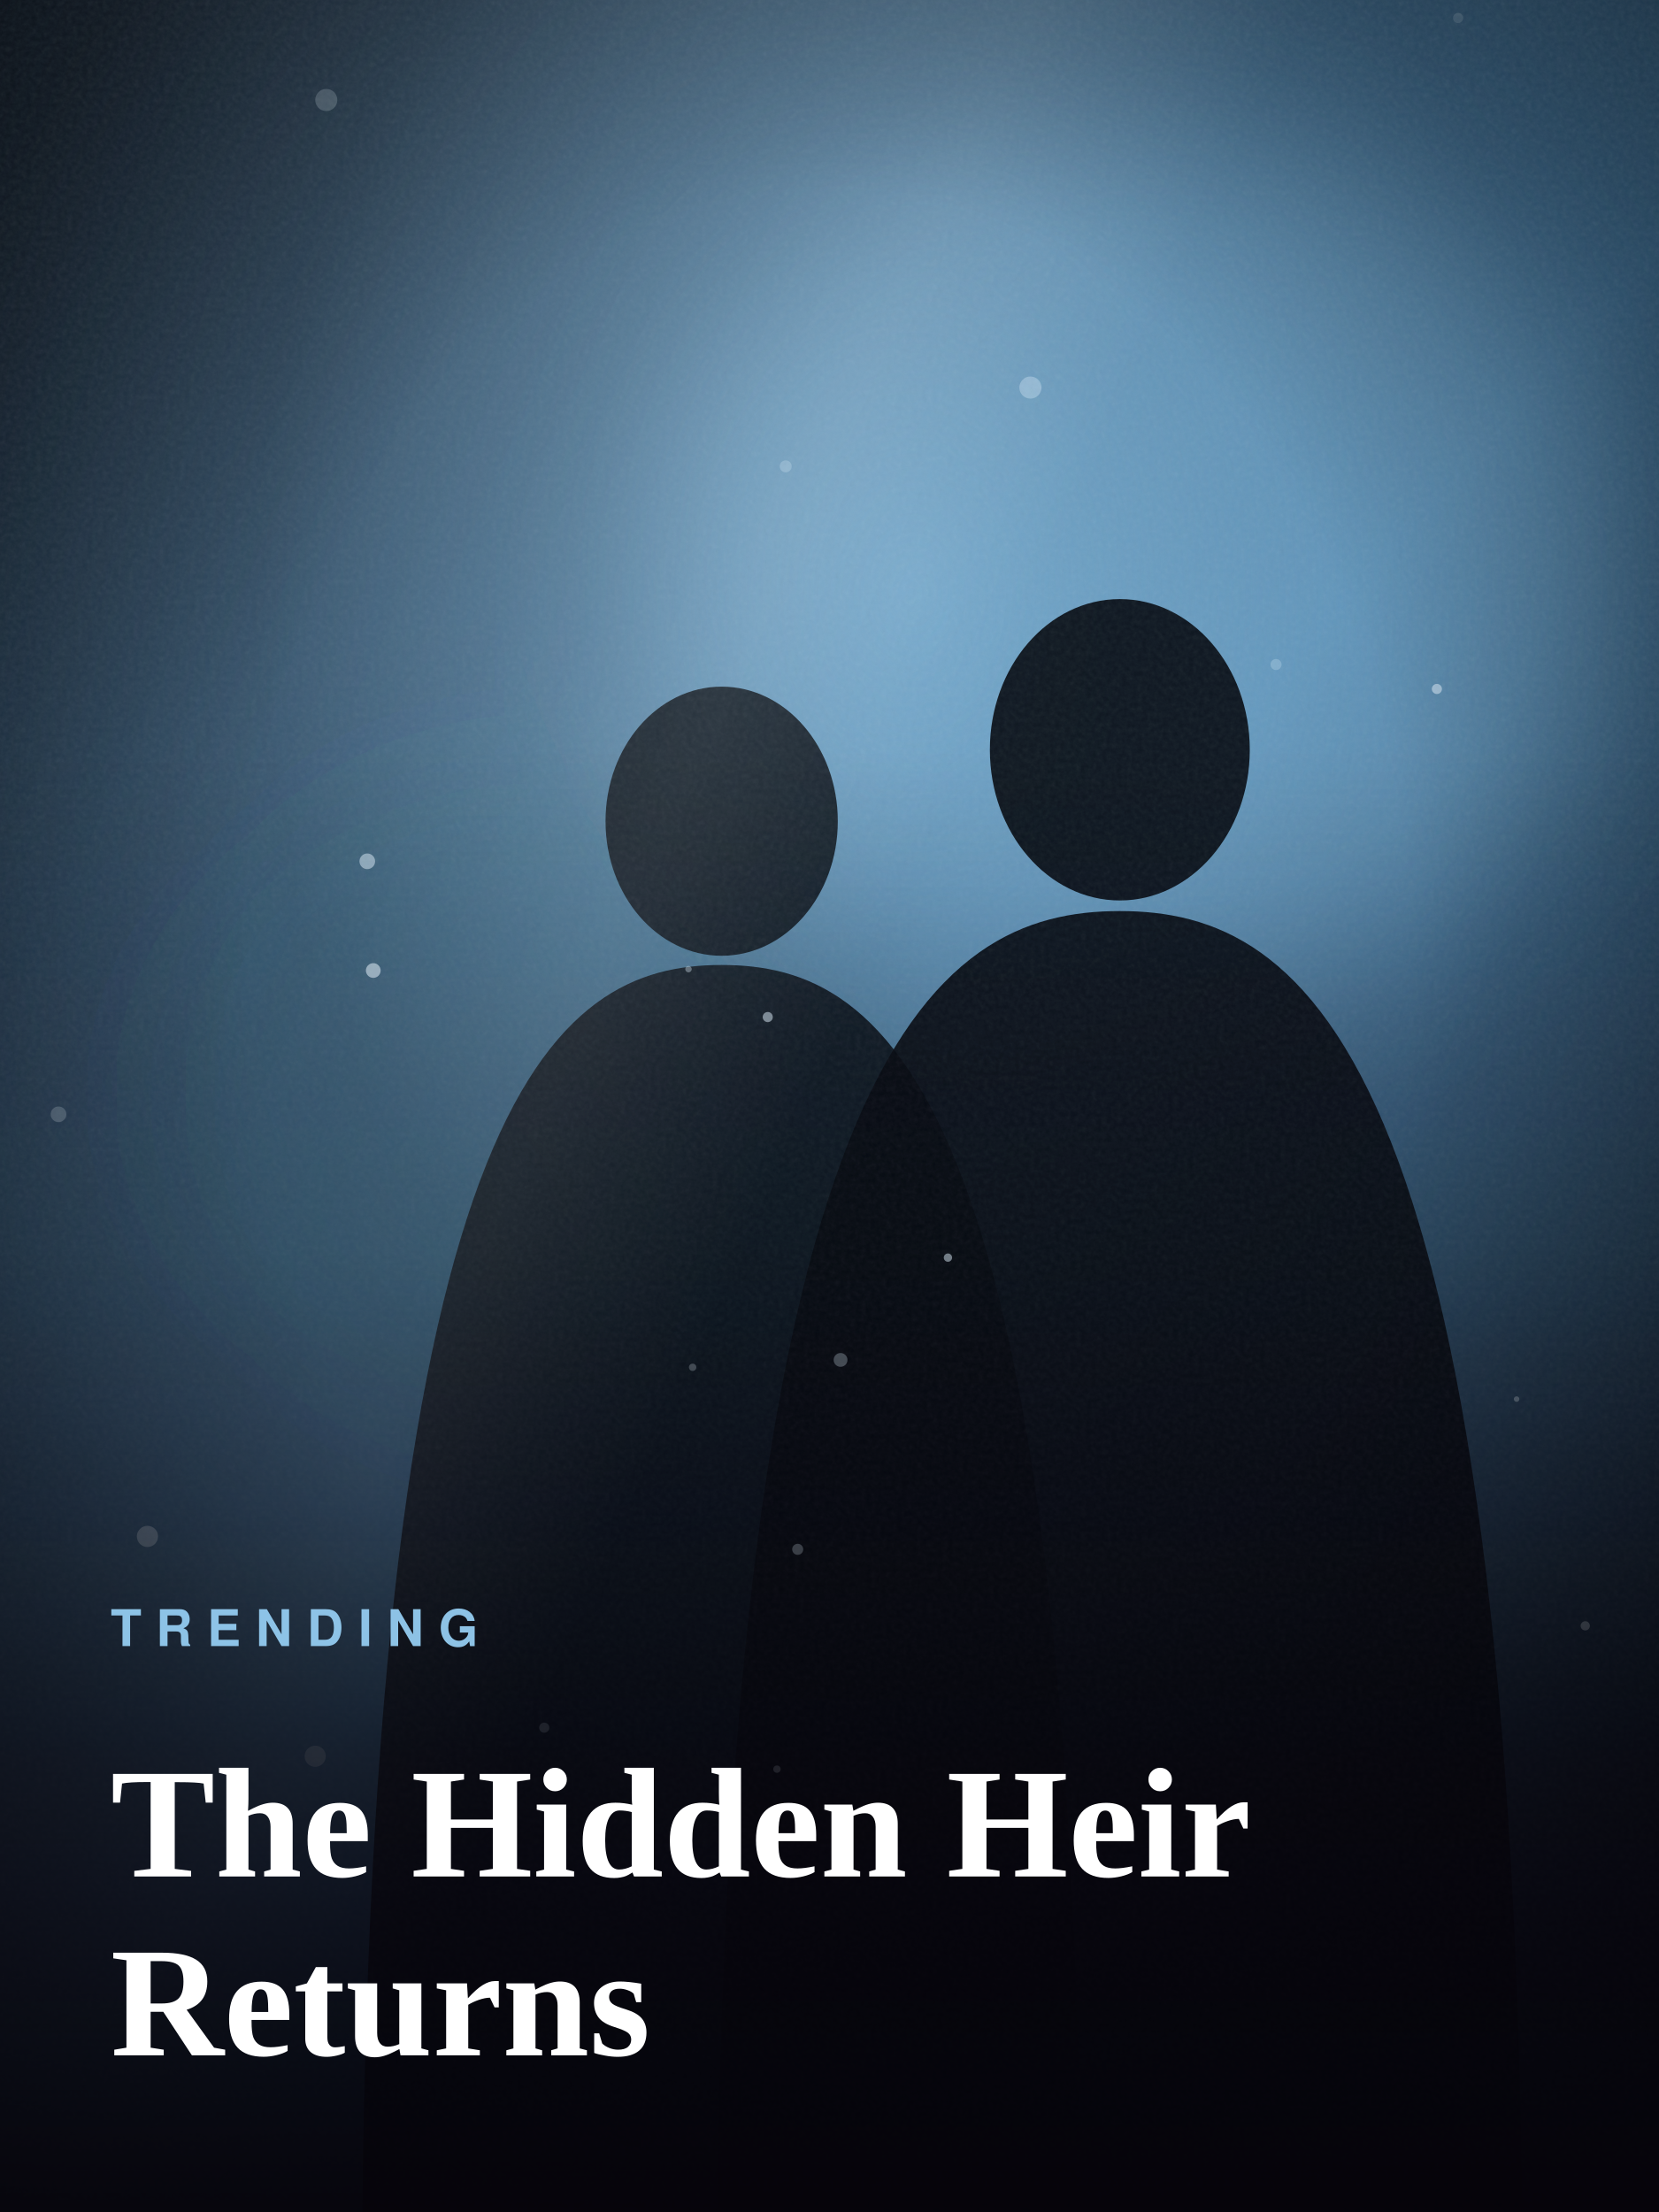
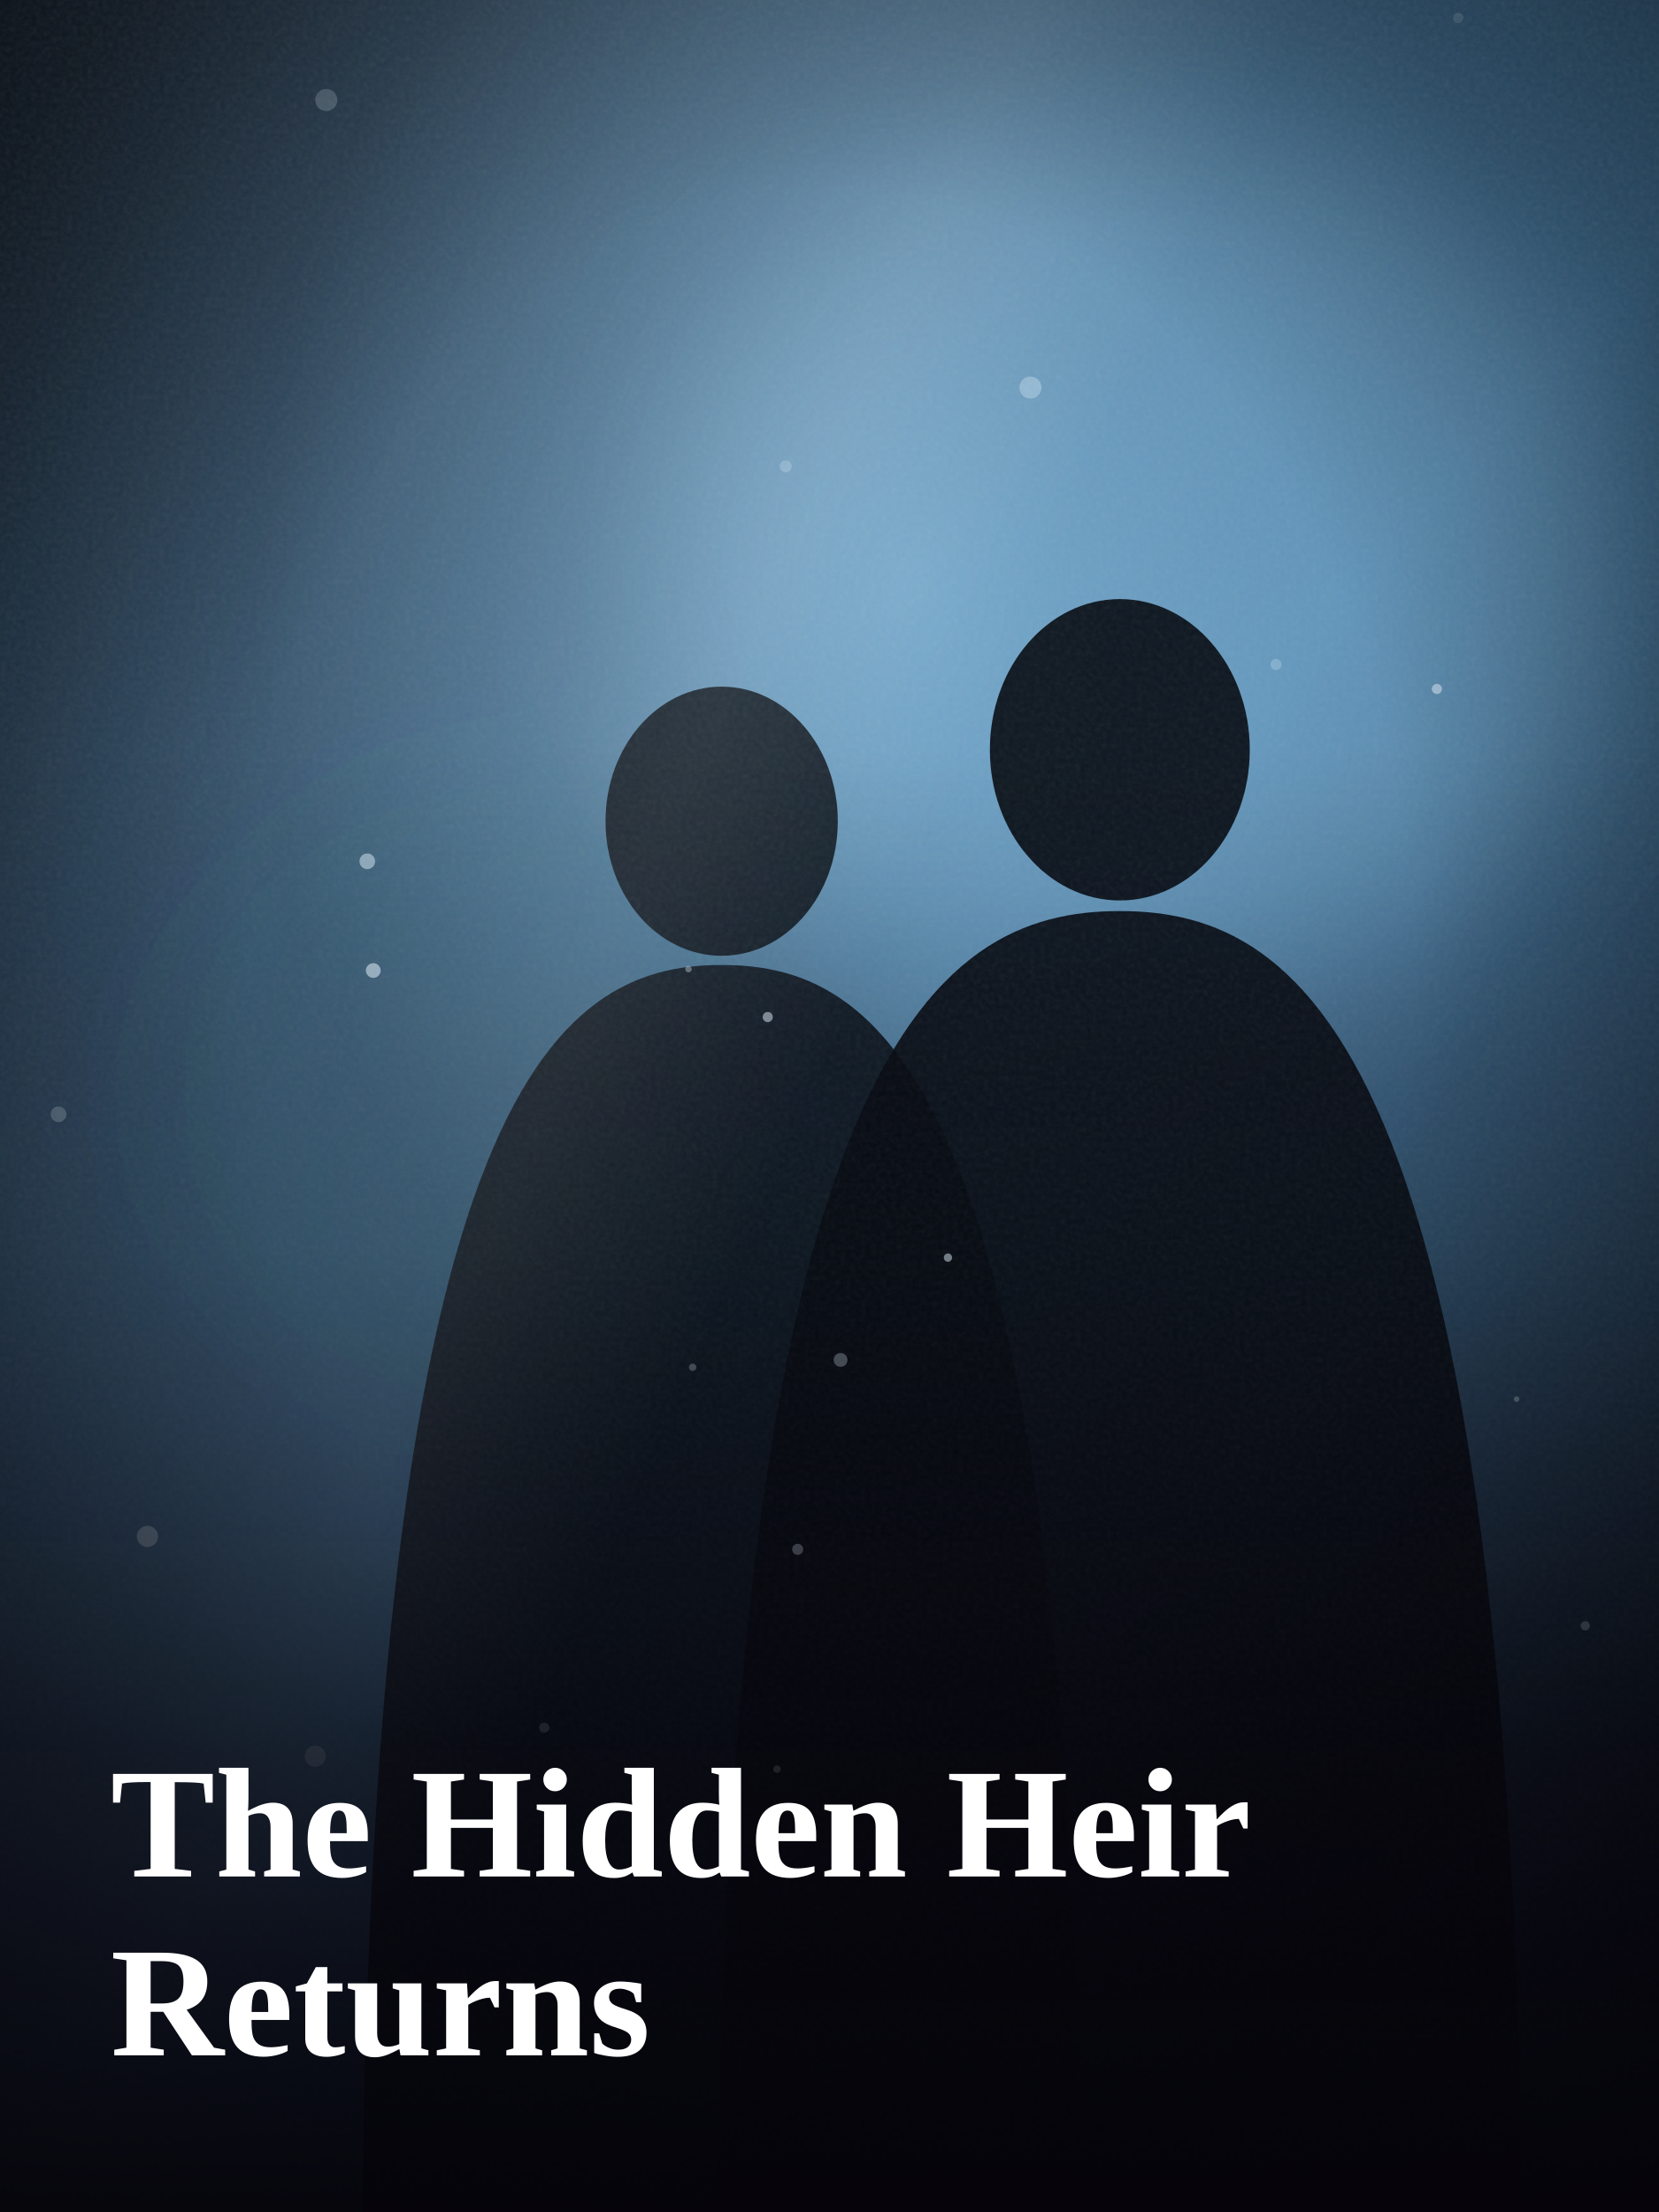
<svg xmlns="http://www.w3.org/2000/svg" width="360" height="480" viewBox="0 0 360 480" role="img" aria-label="The Hidden Heir Returns">
  <defs>
    <linearGradient id="sky" x1="0.08" y1="0" x2="0.92" y2="1">
      <stop offset="0" stop-color="#0B1522" />
      <stop offset="0.52" stop-color="#2F5F86" />
      <stop offset="1" stop-color="#0B1522" />
    </linearGradient>
    <radialGradient id="rim" cx="0.55" cy="0.27" r="0.72">
      <stop offset="0" stop-color="#93CBEF" stop-opacity="0.62" />
      <stop offset="0.55" stop-color="#93CBEF" stop-opacity="0.16" />
      <stop offset="1" stop-color="#93CBEF" stop-opacity="0" />
    </radialGradient>
    <linearGradient id="sweep" x1="0" y1="0" x2="1" y2="0.6">
      <stop offset="0" stop-color="#FFFFFF" stop-opacity="0" />
      <stop offset="0.46" stop-color="#FFFFFF" stop-opacity="0.10" />
      <stop offset="0.58" stop-color="#FFFFFF" stop-opacity="0" />
    </linearGradient>
    <radialGradient id="vig" cx="0.5" cy="0.44" r="0.78">
      <stop offset="0.45" stop-color="#000000" stop-opacity="0" />
      <stop offset="1" stop-color="#000000" stop-opacity="0.62" />
    </radialGradient>
    <filter id="grain" x="0" y="0" width="100%" height="100%">
      <feTurbulence type="fractalNoise" baseFrequency="0.9" numOctaves="3" seed="27" result="n" />
      <feColorMatrix in="n" type="saturate" values="0" />
      <feComponentTransfer>
        <feFuncA type="linear" slope="0.16" />
      </feComponentTransfer>
    </filter>
    <filter id="soft" x="-30%" y="-30%" width="160%" height="160%">
      <feGaussianBlur stdDeviation="16" />
    </filter>
    <linearGradient id="scrim" x1="0" y1="0.34" x2="0" y2="1">
      <stop offset="0" stop-color="#05030A" stop-opacity="0" />
      <stop offset="0.34" stop-color="#05030A" stop-opacity="0.22" />
      <stop offset="0.68" stop-color="#05030A" stop-opacity="0.70" />
      <stop offset="1" stop-color="#05030A" stop-opacity="0.95" />
    </linearGradient>
  </defs>
  <rect width="360" height="480" fill="url(#sky)" />
  <g filter="url(#soft)" opacity="0.9">
    <ellipse cx="248.4" cy="122.4" rx="108.0" ry="93.6" fill="#93CBEF" opacity="0.30" />
    <ellipse cx="118.8" cy="237.6" rx="86.4" ry="75.6" fill="#123044" opacity="0.24" />
  </g>
  <rect width="360" height="480" fill="url(#rim)" />
  <g opacity="0.85" fill="#050B12">
    <ellipse cx="156.6" cy="178.2" rx="25.2" ry="29.2" />
    <path d="M 78.5 505.2                C 78.5 235.9                  120.8 209.4                  156.6 209.4                C 192.4 209.4                  234.7 235.9                  234.7 505.2                Z" />
  </g>
  <g opacity="0.92" fill="#050B12">
    <ellipse cx="243.0" cy="162.7" rx="28.2" ry="32.7" />
    <path d="M 155.5 508.2                C 155.5 227.4                  202.9 197.7                  243.0 197.7                C 283.1 197.7                  330.5 227.4                  330.5 508.2                Z" />
  </g>
  <rect width="360" height="480" fill="url(#sweep)" />
  <circle cx="344.0" cy="352.8" r="1.0" fill="#DCEEFB" opacity="0.59" />
  <circle cx="150.3" cy="296.7" r="0.8" fill="#DCEEFB" opacity="0.38" />
  <circle cx="-4.3" cy="318.5" r="2.4" fill="#DCEEFB" opacity="0.53" />
  <circle cx="170.5" cy="101.2" r="1.3" fill="#DCEEFB" opacity="0.25" />
  <circle cx="276.9" cy="144.2" r="1.2" fill="#DCEEFB" opacity="0.25" />
  <circle cx="149.4" cy="210.3" r="0.7" fill="#DCEEFB" opacity="0.42" />
  <circle cx="118.1" cy="374.9" r="1.1" fill="#DCEEFB" opacity="0.34" />
  <circle cx="316.4" cy="3.9" r="1.1" fill="#DCEEFB" opacity="0.20" />
  <circle cx="369.0" cy="375.0" r="1.8" fill="#DCEEFB" opacity="0.36" />
  <circle cx="12.7" cy="241.8" r="1.7" fill="#DCEEFB" opacity="0.32" />
  <circle cx="376.3" cy="330.0" r="1.8" fill="#DCEEFB" opacity="0.34" />
  <circle cx="329.1" cy="303.6" r="0.6" fill="#DCEEFB" opacity="0.47" />
  <circle cx="-16.7" cy="5.9" r="0.9" fill="#DCEEFB" opacity="0.55" />
  <circle cx="223.6" cy="84.1" r="2.4" fill="#DCEEFB" opacity="0.34" />
  <circle cx="-4.4" cy="307.4" r="1.0" fill="#DCEEFB" opacity="0.46" />
  <circle cx="79.7" cy="186.9" r="1.7" fill="#DCEEFB" opacity="0.54" />
  <circle cx="205.7" cy="272.9" r="0.9" fill="#DCEEFB" opacity="0.65" />
  <circle cx="81.0" cy="210.6" r="1.6" fill="#DCEEFB" opacity="0.66" />
  <circle cx="173.1" cy="336.2" r="1.2" fill="#DCEEFB" opacity="0.48" />
  <circle cx="166.6" cy="220.7" r="1.1" fill="#DCEEFB" opacity="0.59" />
  <circle cx="68.4" cy="381.1" r="2.3" fill="#DCEEFB" opacity="0.40" />
  <circle cx="70.8" cy="21.7" r="2.4" fill="#DCEEFB" opacity="0.26" />
  <circle cx="182.4" cy="295.1" r="1.5" fill="#DCEEFB" opacity="0.42" />
  <circle cx="311.8" cy="149.5" r="1.1" fill="#DCEEFB" opacity="0.56" />
  <circle cx="168.6" cy="383.9" r="0.8" fill="#DCEEFB" opacity="0.40" />
  <circle cx="32.0" cy="333.4" r="2.3" fill="#DCEEFB" opacity="0.47" />
  <rect width="360" height="480" fill="url(#vig)" />
  <rect width="360" height="480" filter="url(#grain)" opacity="0.5" />
  <rect width="360" height="480" fill="url(#scrim)" />
-   <text x="24" y="357.2" font-family="Helvetica Neue, Helvetica, Arial, sans-serif" font-size="11" font-weight="700" letter-spacing="3.2" fill="#93CBEF" opacity="0.95">TRENDING</text>
+   <text x="24" y="357.2" font-family="Helvetica Neue, Helvetica, Arial, sans-serif" font-size="11" font-weight="700" letter-spacing="3.2" fill="#93CBEF" opacity="0.95" />
  <text x="24" y="407.2" font-family="Georgia, Times New Roman, serif" font-size="34" font-weight="700" fill="#FFFFFF">
    <tspan x="24" dy="0">The Hidden Heir</tspan>
    <tspan x="24" dy="38.8">Returns</tspan>
  </text>
</svg>
